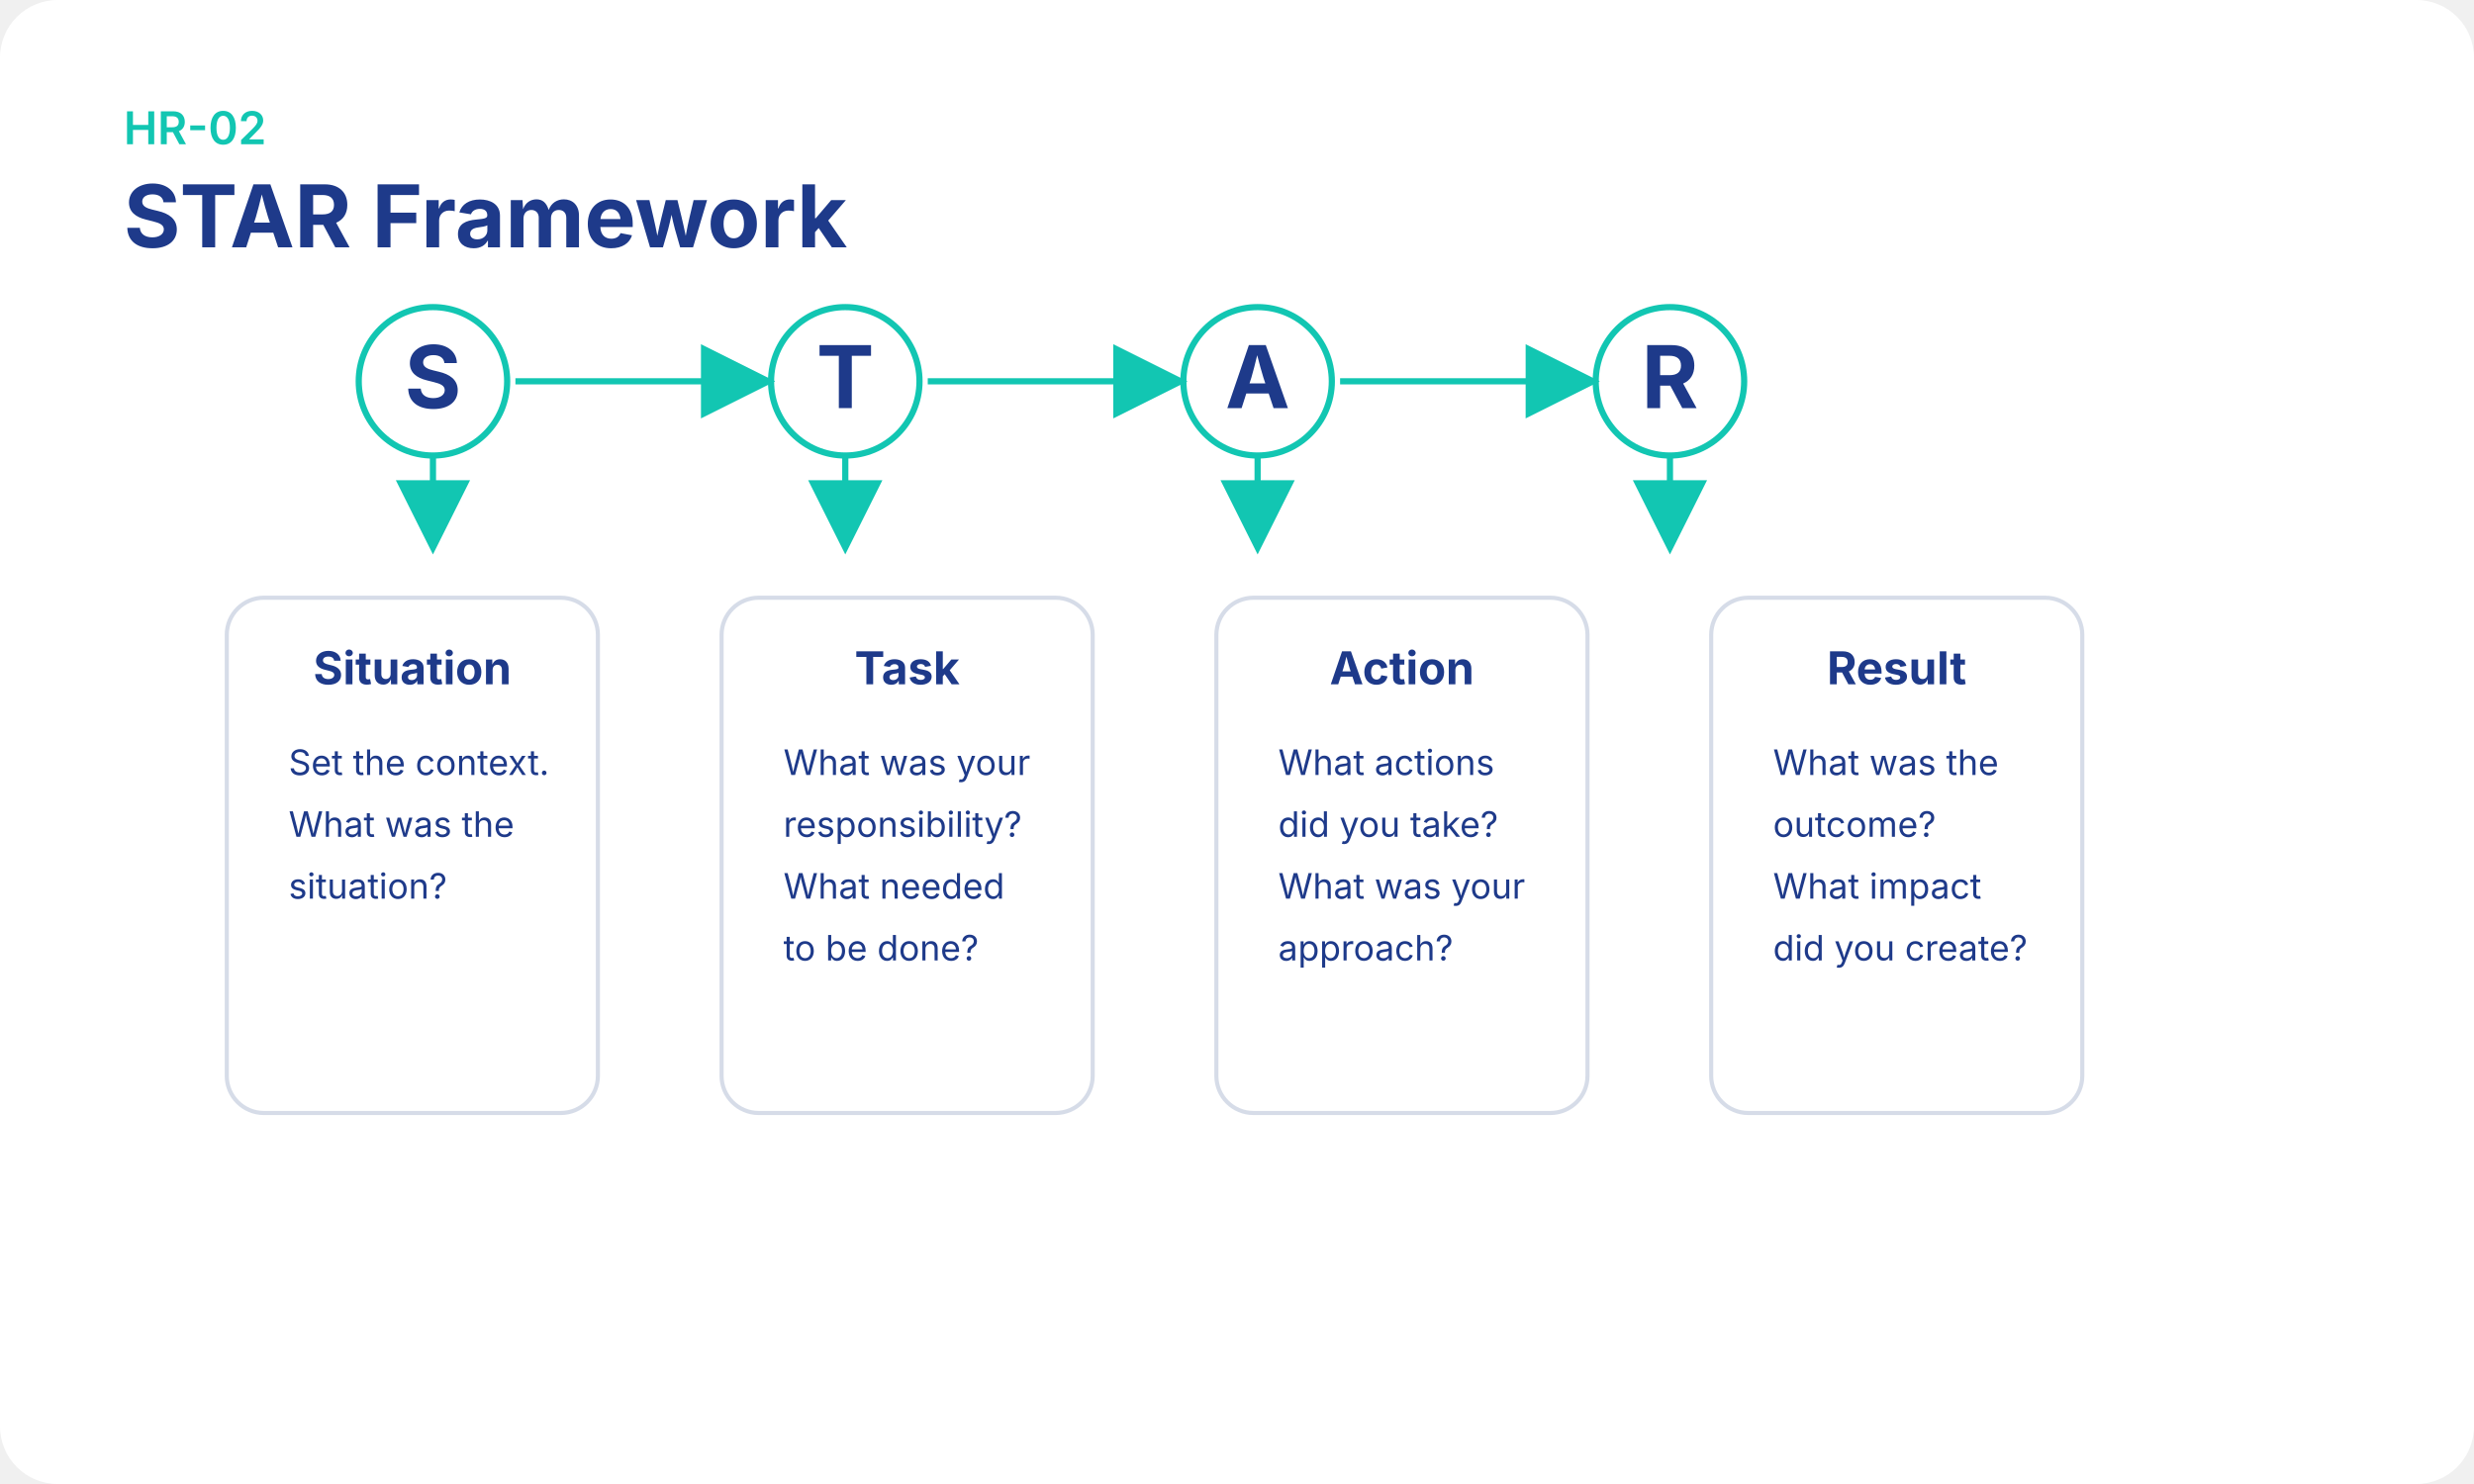
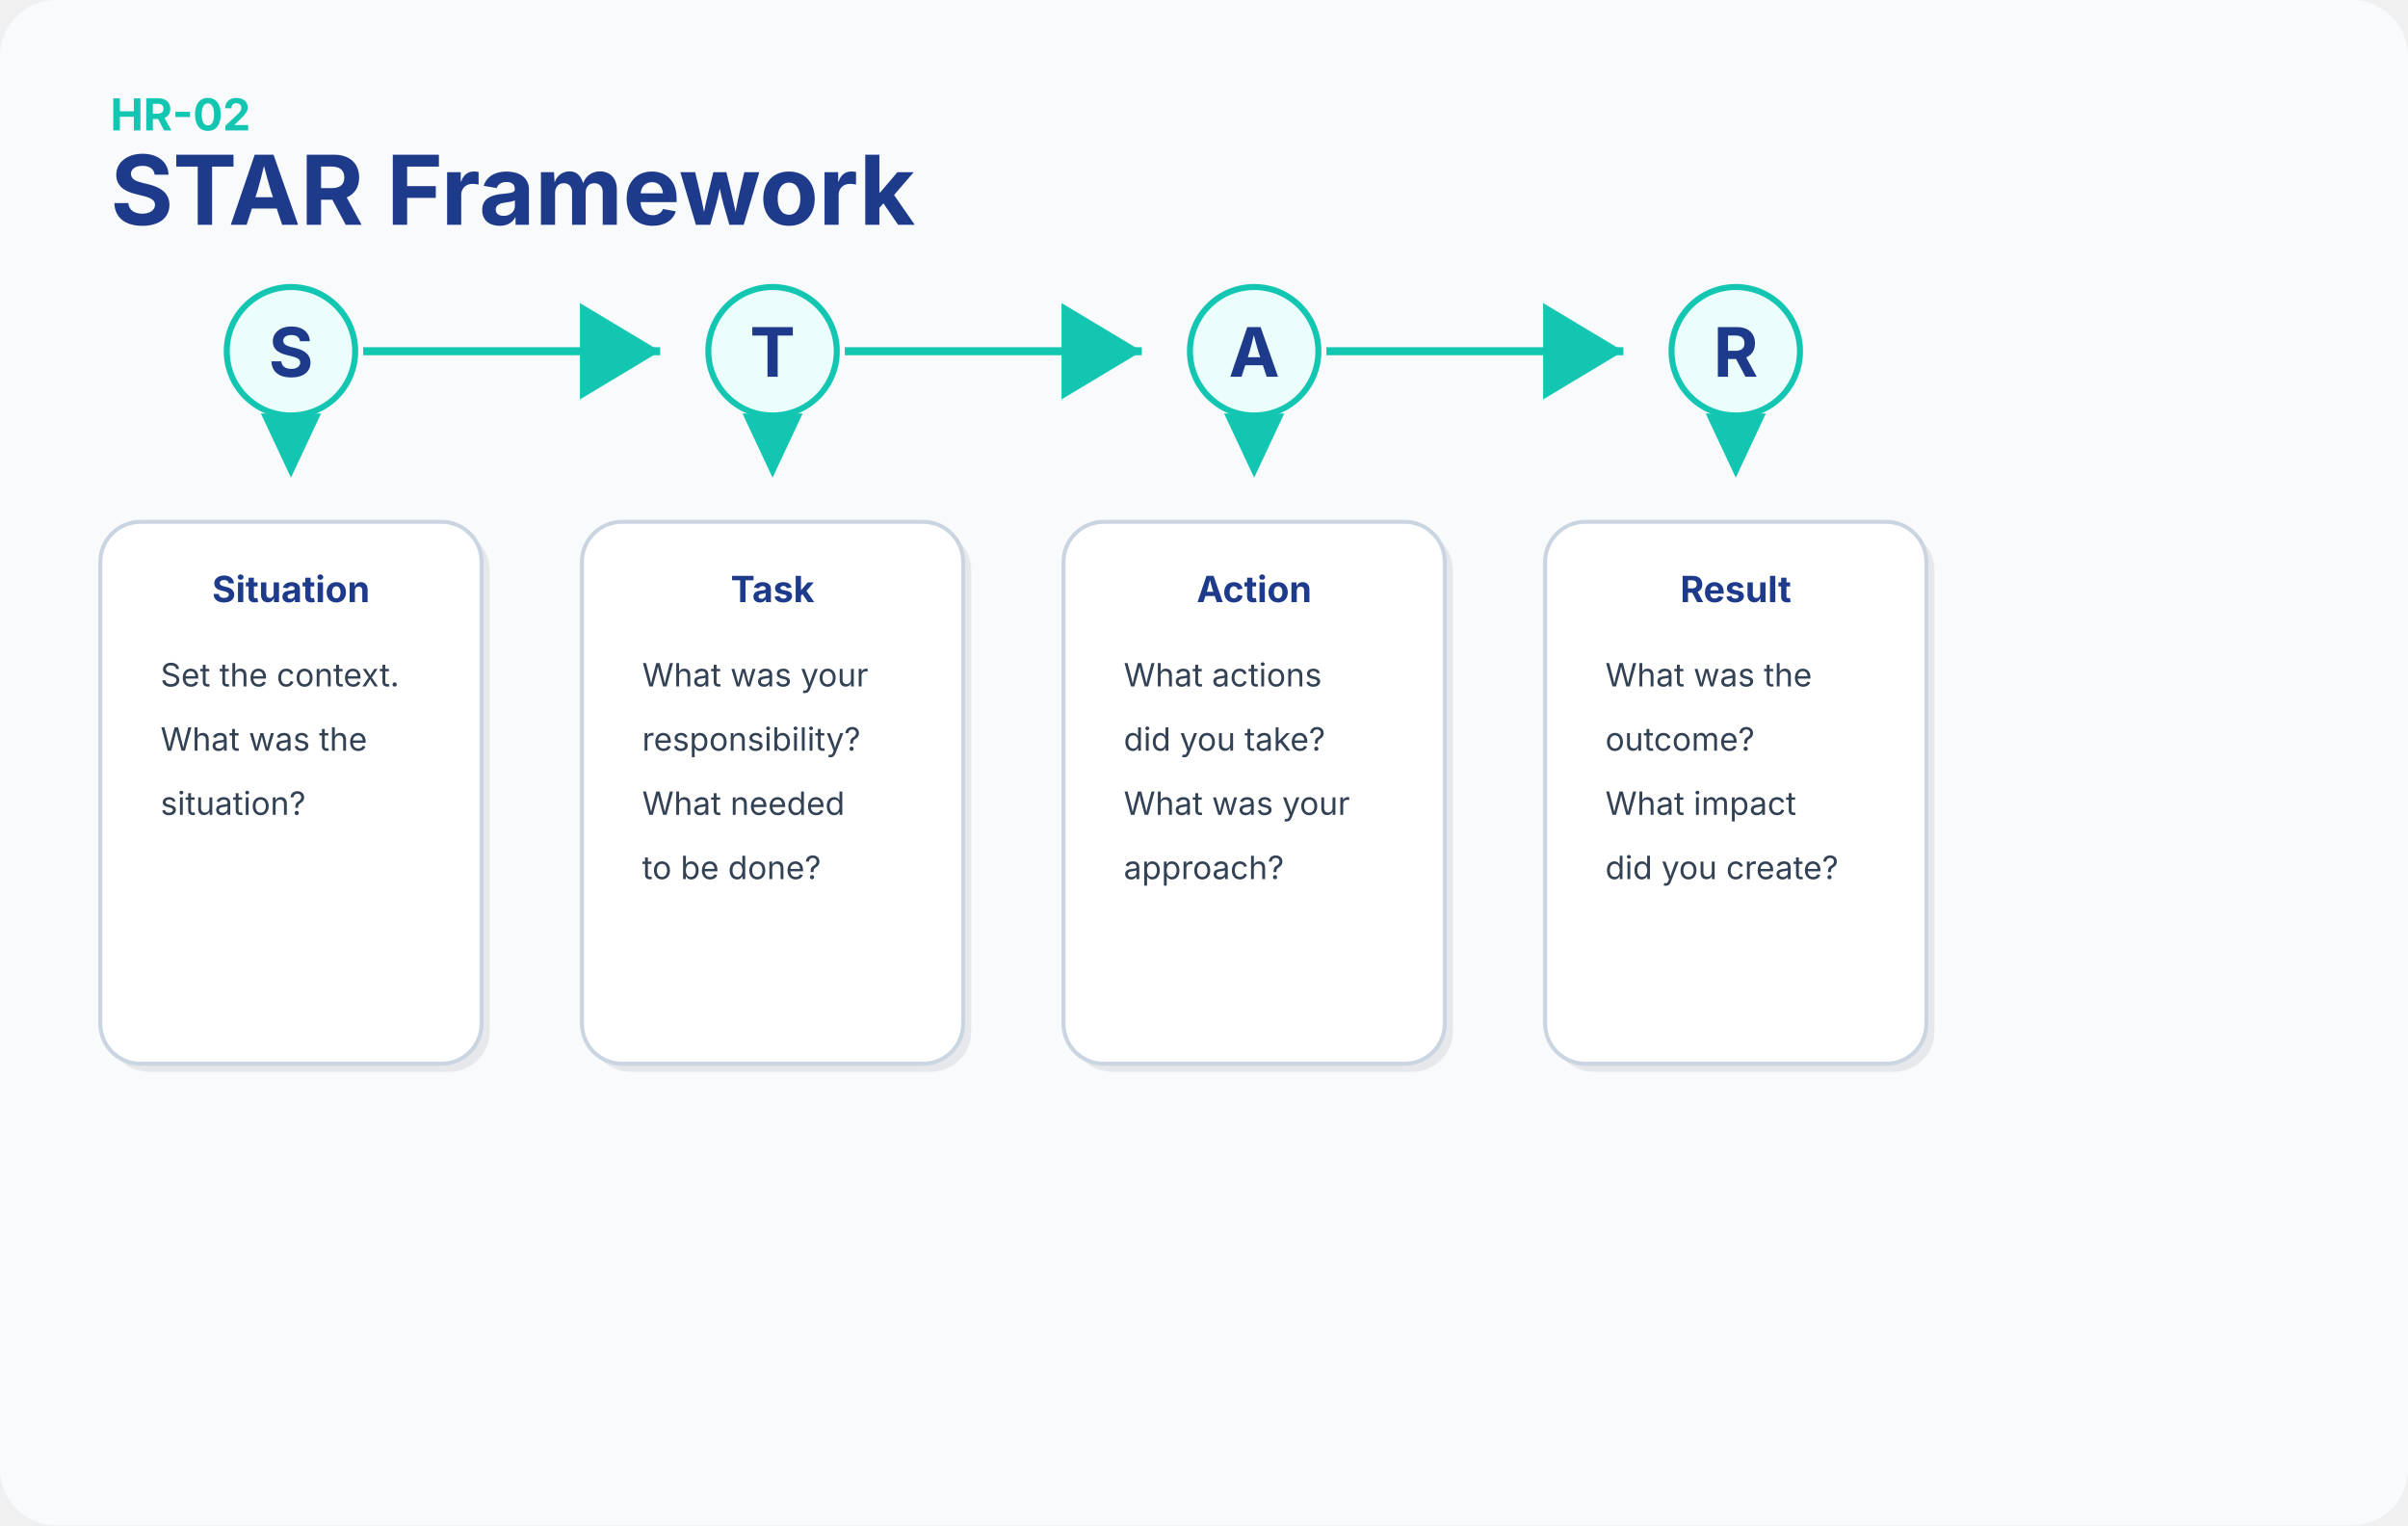
- <svg xmlns="http://www.w3.org/2000/svg" width="1200" height="720" viewBox="0 0 1200 720">
+ <svg xmlns="http://www.w3.org/2000/svg" width="1200" height="760" viewBox="0 0 1200 760">
  <defs>
    <style>
-       .title{
-         font-family:Inter,Segoe UI,Arial,sans-serif;
-         font-size:42px;
-         font-weight:700;
-         fill:#1E3A8A;
-       }
-       .subtitle{
-         font-family:Inter,Segoe UI,Arial,sans-serif;
-         font-size:22px;
-         font-weight:600;
-         fill:#12C6B2;
-       }
-       .letter{
-         font-family:Inter,Segoe UI,Arial,sans-serif;
-         font-size:42px;
-         font-weight:700;
-         fill:#1E3A8A;
-       }
-       .cardTitle{
-         font-family:Inter,Segoe UI,Arial,sans-serif;
-         font-size:22px;
-         font-weight:700;
-         fill:#1E3A8A;
-       }
-       .body{
-         font-family:Inter,Segoe UI,Arial,sans-serif;
-         font-size:17px;
-         fill:#1E3A8A;
-       }
+       .title{font-family:Inter,Segoe UI,Arial,sans-serif;font-size:48px;font-weight:700;fill:#1E3A8A;}
+       .chapter{font-family:Inter,Segoe UI,Arial,sans-serif;font-size:22px;font-weight:700;fill:#12C6B2;}
+       .cardTitle{font-family:Inter,Segoe UI,Arial,sans-serif;font-size:18px;font-weight:700;fill:#1E3A8A;}
+       .body{font-family:Inter,Segoe UI,Arial,sans-serif;font-size:16px;fill:#334155;}
+       .letter{font-family:Inter,Segoe UI,Arial,sans-serif;font-size:34px;font-weight:700;fill:#1E3A8A;}
    </style>
    <marker id="arrow" markerWidth="12" markerHeight="12" refX="10" refY="6" orient="auto">
-       <path d="M0,0 L12,6 L0,12 Z" fill="#12C6B2" />
+       <path d="M0,0 L10,6 L0,12 Z" fill="#12C6B2" />
    </marker>
  </defs>
-   <rect width="1200" height="720" rx="28" fill="white" />
-   <text x="60" y="70" class="subtitle">HR-02</text>
-   <text x="60" y="120" class="title">STAR Framework</text>
-   <g transform="translate(210,185)">
-     <circle cx="0" cy="0" r="36" fill="white" stroke="#12C6B2" stroke-width="3" />
-     <text x="0" y="13" text-anchor="middle" class="letter">S</text>
-     <circle cx="200" cy="0" r="36" fill="white" stroke="#12C6B2" stroke-width="3" />
-     <text x="200" y="13" text-anchor="middle" class="letter">T</text>
-     <circle cx="400" cy="0" r="36" fill="white" stroke="#12C6B2" stroke-width="3" />
-     <text x="400" y="13" text-anchor="middle" class="letter">A</text>
-     <circle cx="600" cy="0" r="36" fill="white" stroke="#12C6B2" stroke-width="3" />
-     <text x="600" y="13" text-anchor="middle" class="letter">R</text>
-     <line x1="40" y1="0" x2="160" y2="0" stroke="#12C6B2" stroke-width="3" marker-end="url(#arrow)" />
-     <line x1="240" y1="0" x2="360" y2="0" stroke="#12C6B2" stroke-width="3" marker-end="url(#arrow)" />
-     <line x1="440" y1="0" x2="560" y2="0" stroke="#12C6B2" stroke-width="3" marker-end="url(#arrow)" />
-     <line x1="0" y1="36" x2="0" y2="78" stroke="#12C6B2" stroke-width="3" marker-end="url(#arrow)" />
-     <line x1="200" y1="36" x2="200" y2="78" stroke="#12C6B2" stroke-width="3" marker-end="url(#arrow)" />
-     <line x1="400" y1="36" x2="400" y2="78" stroke="#12C6B2" stroke-width="3" marker-end="url(#arrow)" />
-     <line x1="600" y1="36" x2="600" y2="78" stroke="#12C6B2" stroke-width="3" marker-end="url(#arrow)" />
+   <rect width="1200" height="760" rx="28" fill="#F8FAFC" />
+   <text x="55" y="65" class="chapter">HR-02</text>
+   <text x="55" y="112" class="title">STAR Framework</text>
+   <g stroke="#12C6B2" stroke-width="4" fill="none" marker-end="url(#arrow)">
+     <line x1="181" y1="175" x2="329" y2="175" />
+     <line x1="421" y1="175" x2="569" y2="175" />
+     <line x1="661" y1="175" x2="809" y2="175" />
  </g>
-   <g transform="translate(110,290)">
-     <rect x="0" y="0" width="180" height="250" rx="18" fill="white" stroke="#D6DCE8" stroke-width="2" />
-     <text x="90" y="42" text-anchor="middle" class="cardTitle">Situation</text>
-     <text x="30" y="86" class="body">Set the context.</text>
-     <text x="30" y="116" class="body">What was the</text>
-     <text x="30" y="146" class="body">situation?</text>
-     <rect x="240" y="0" width="180" height="250" rx="18" fill="white" stroke="#D6DCE8" stroke-width="2" />
-     <text x="330" y="42" text-anchor="middle" class="cardTitle">Task</text>
-     <text x="270" y="86" class="body">What was your</text>
-     <text x="270" y="116" class="body">responsibility?</text>
-     <text x="270" y="146" class="body">What needed</text>
-     <text x="270" y="176" class="body">to be done?</text>
-     <rect x="480" y="0" width="180" height="250" rx="18" fill="white" stroke="#D6DCE8" stroke-width="2" />
-     <text x="570" y="42" text-anchor="middle" class="cardTitle">Action</text>
-     <text x="510" y="86" class="body">What actions</text>
-     <text x="510" y="116" class="body">did you take?</text>
-     <text x="510" y="146" class="body">What was your</text>
-     <text x="510" y="176" class="body">approach?</text>
-     <rect x="720" y="0" width="180" height="250" rx="18" fill="white" stroke="#D6DCE8" stroke-width="2" />
-     <text x="810" y="42" text-anchor="middle" class="cardTitle">Result</text>
-     <text x="750" y="86" class="body">What was the</text>
-     <text x="750" y="116" class="body">outcome?</text>
-     <text x="750" y="146" class="body">What impact</text>
-     <text x="750" y="176" class="body">did you create?</text>
+   <g fill="#12C6B2">
+     <path d="M145 206 L160 206 L145 238 L130 206 Z" />
+     <path d="M385 206 L400 206 L385 238 L370 206 Z" />
+     <path d="M625 206 L640 206 L625 238 L610 206 Z" />
+     <path d="M865 206 L880 206 L865 238 L850 206 Z" />
+   </g>
+   <g fill="#ECFEFB" stroke="#12C6B2" stroke-width="3">
+     <circle cx="145" cy="175" r="32" />
+     <circle cx="385" cy="175" r="32" />
+     <circle cx="625" cy="175" r="32" />
+     <circle cx="865" cy="175" r="32" />
+   </g>
+   <g text-anchor="middle" dominant-baseline="middle" class="letter">
+     <text x="145" y="175">S</text>
+     <text x="385" y="175">T</text>
+     <text x="625" y="175">A</text>
+     <text x="865" y="175">R</text>
+   </g>
+   <g>
+     <g transform="translate(50,260)">
+       <rect x="4" y="4" width="190" height="270" rx="20" fill="#0F172A" opacity="0.08" />
+       <rect width="190" height="270" rx="20" fill="white" stroke="#CBD5E1" stroke-width="2" />
+       <text x="95" y="40" text-anchor="middle" class="cardTitle">Situation</text>
+       <text x="30" y="82" class="body">Set the context.</text>
+       <text x="30" y="114" class="body">What was the</text>
+       <text x="30" y="146" class="body">situation?</text>
+     </g>
+     <g transform="translate(290,260)">
+       <rect x="4" y="4" width="190" height="270" rx="20" fill="#0F172A" opacity="0.08" />
+       <rect width="190" height="270" rx="20" fill="white" stroke="#CBD5E1" stroke-width="2" />
+       <text x="95" y="40" text-anchor="middle" class="cardTitle">Task</text>
+       <text x="30" y="82" class="body">What was your</text>
+       <text x="30" y="114" class="body">responsibility?</text>
+       <text x="30" y="146" class="body">What needed</text>
+       <text x="30" y="178" class="body">to be done?</text>
+     </g>
+     <g transform="translate(530,260)">
+       <rect x="4" y="4" width="190" height="270" rx="20" fill="#0F172A" opacity="0.08" />
+       <rect width="190" height="270" rx="20" fill="white" stroke="#CBD5E1" stroke-width="2" />
+       <text x="95" y="40" text-anchor="middle" class="cardTitle">Action</text>
+       <text x="30" y="82" class="body">What actions</text>
+       <text x="30" y="114" class="body">did you take?</text>
+       <text x="30" y="146" class="body">What was your</text>
+       <text x="30" y="178" class="body">approach?</text>
+     </g>
+     <g transform="translate(770,260)">
+       <rect x="4" y="4" width="190" height="270" rx="20" fill="#0F172A" opacity="0.08" />
+       <rect width="190" height="270" rx="20" fill="white" stroke="#CBD5E1" stroke-width="2" />
+       <text x="95" y="40" text-anchor="middle" class="cardTitle">Result</text>
+       <text x="30" y="82" class="body">What was the</text>
+       <text x="30" y="114" class="body">outcome?</text>
+       <text x="30" y="146" class="body">What impact</text>
+       <text x="30" y="178" class="body">did you create?</text>
+     </g>
  </g>
</svg>
